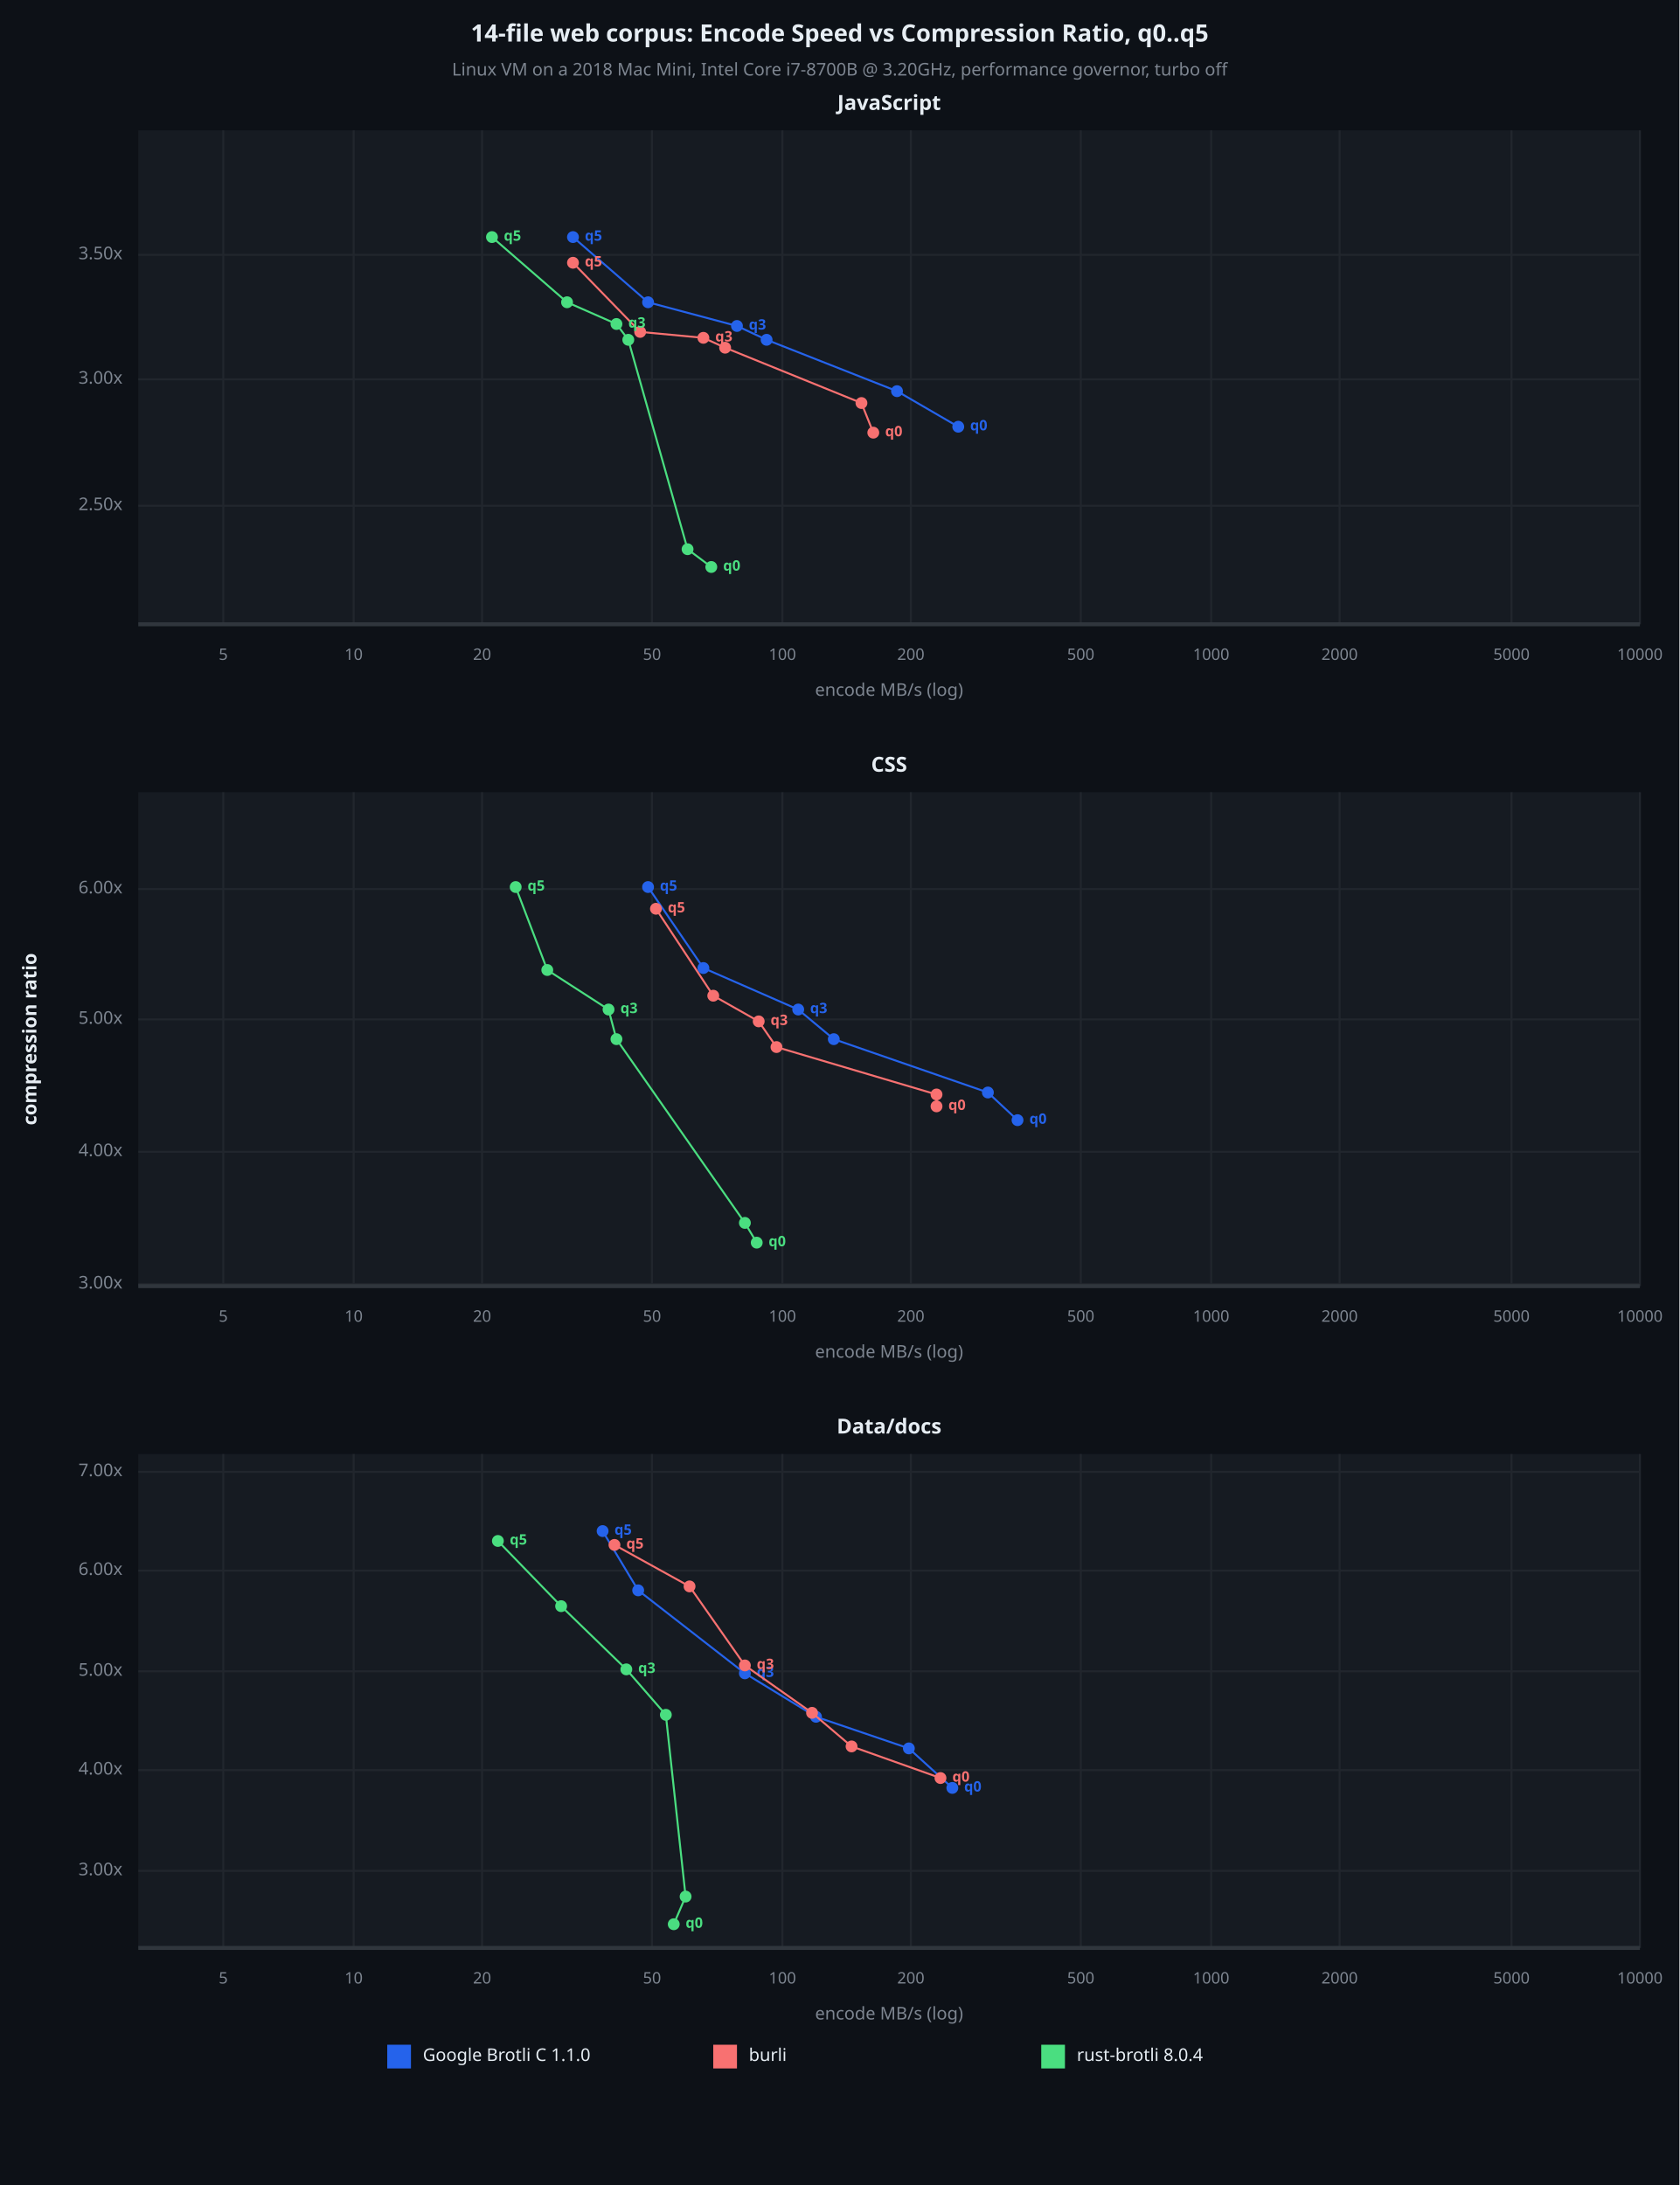
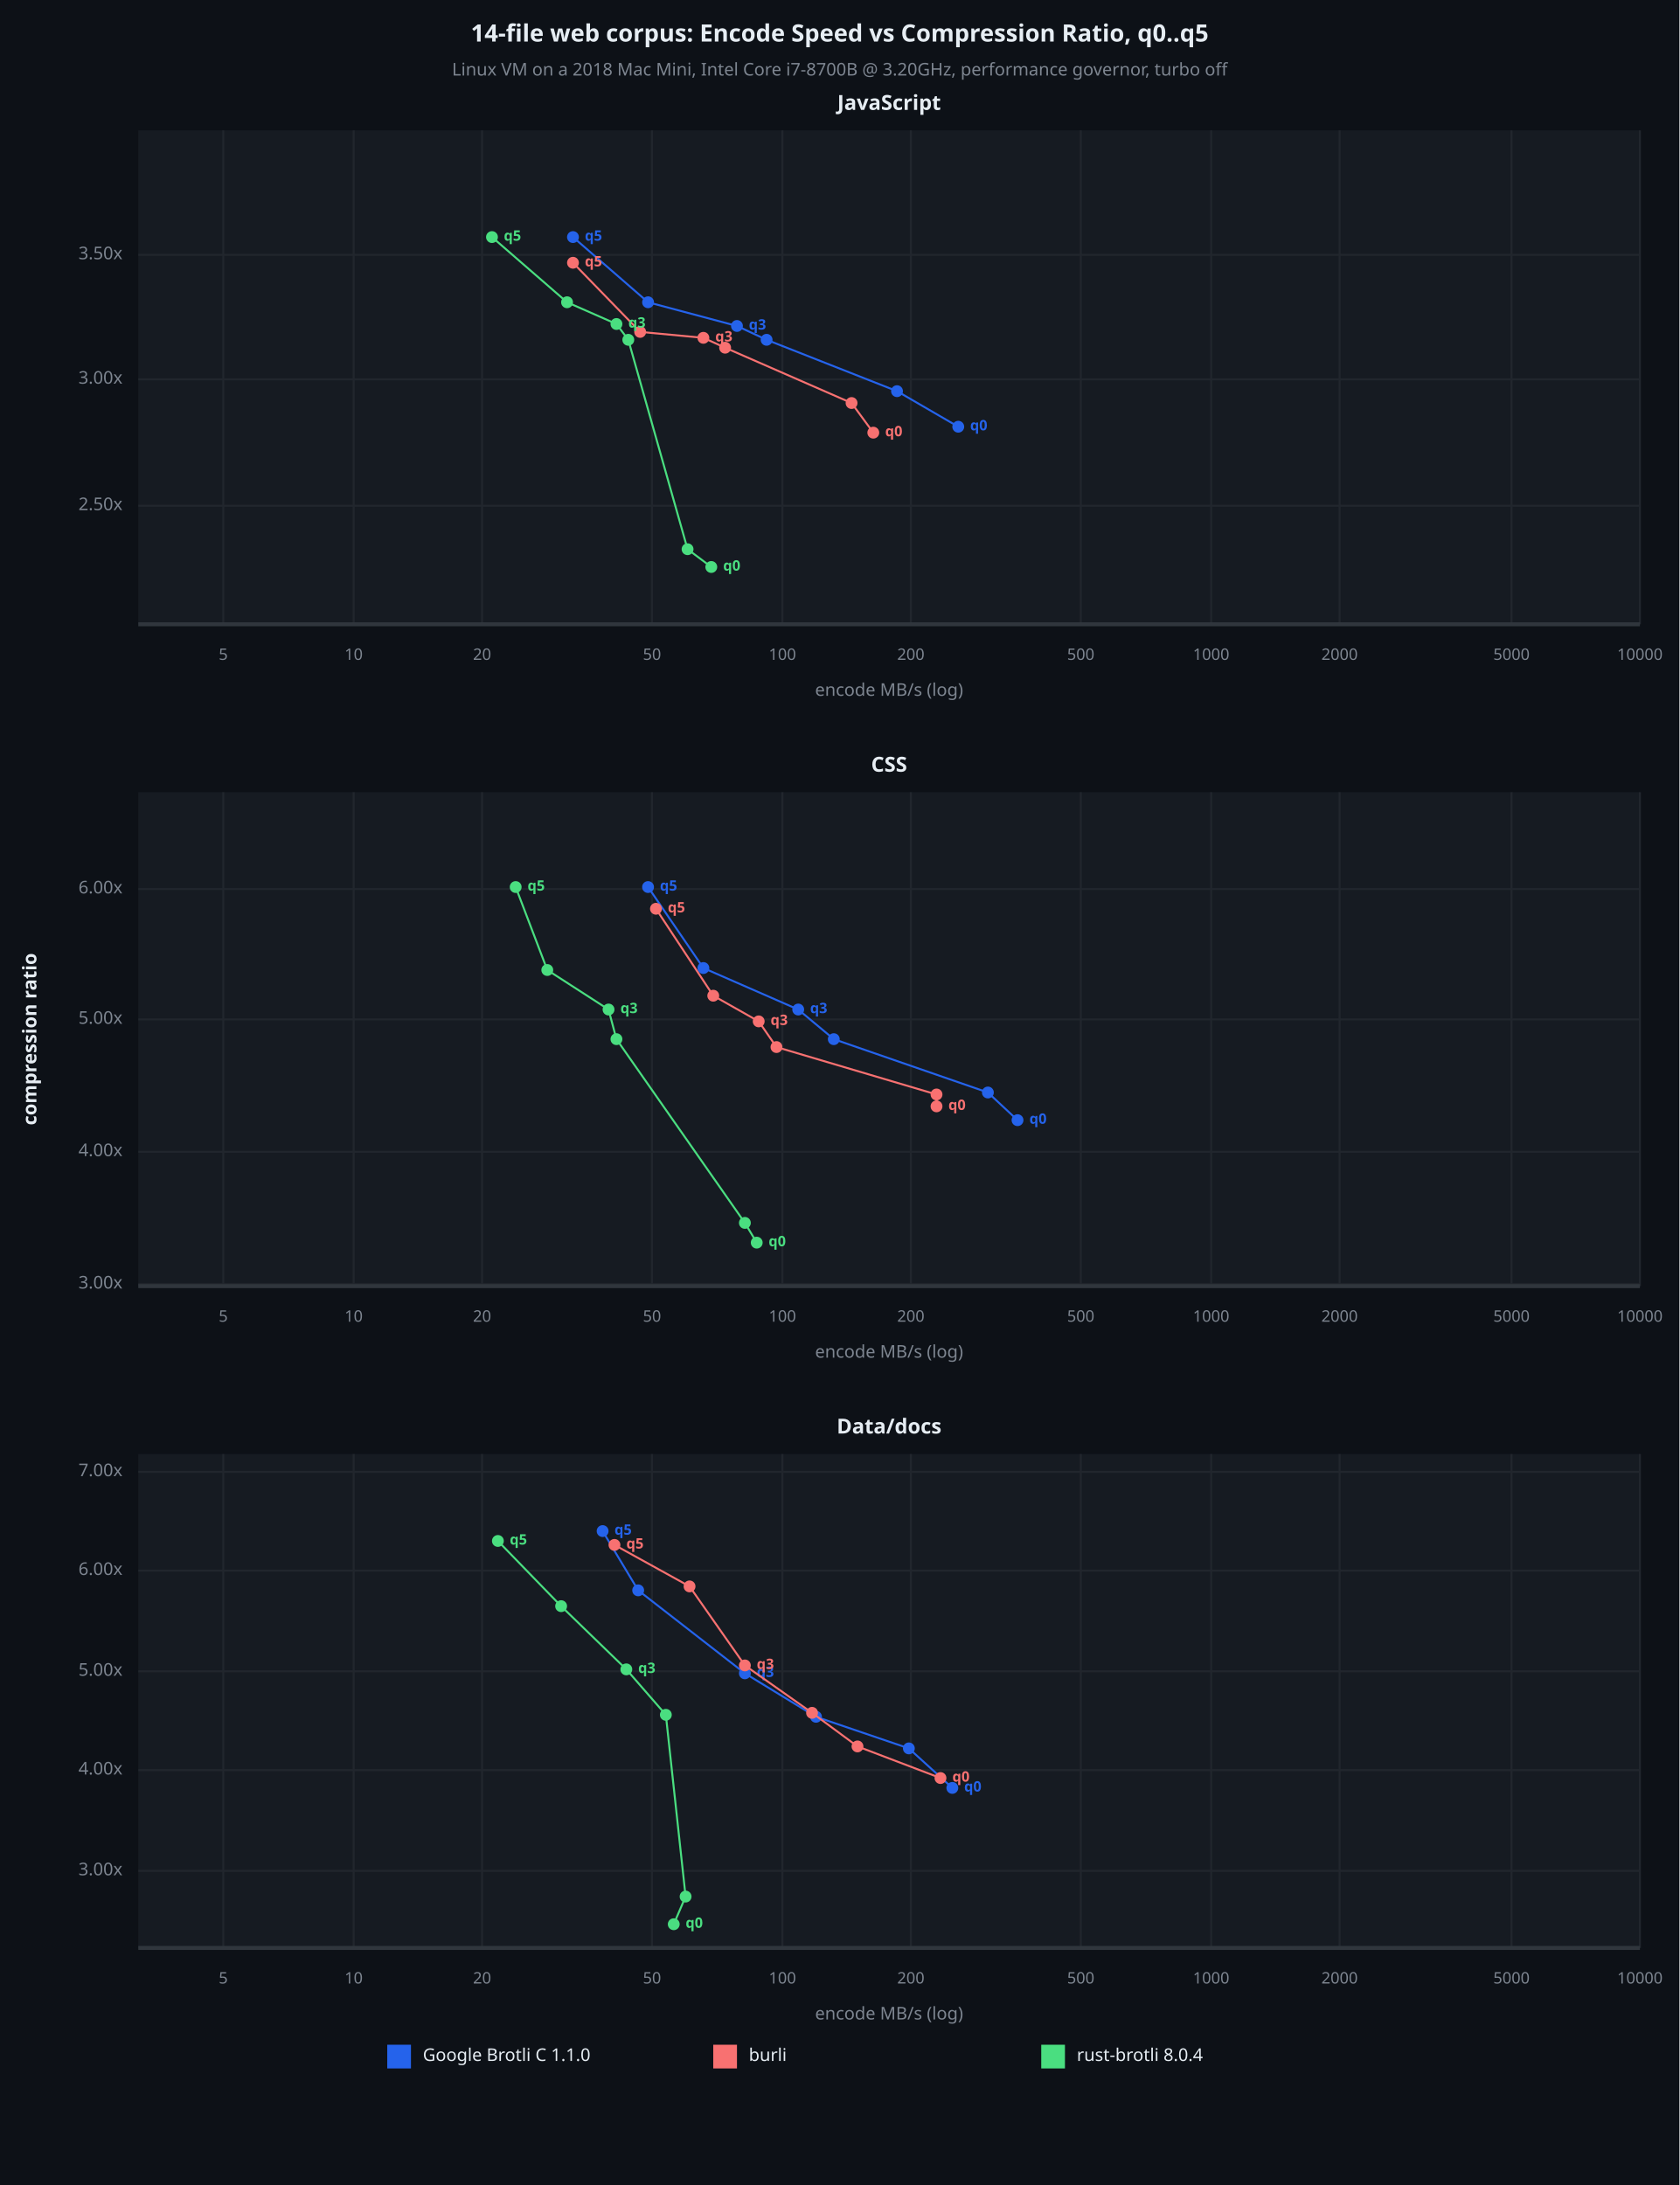
<svg xmlns="http://www.w3.org/2000/svg" viewBox="0 0 850 1106" font-family="system-ui, -apple-system, sans-serif">
  <rect x="0" y="0" width="850" height="1106" opacity="1" fill="#0D1117" stroke="none" />
  <text x="425" y="18" dy="0.5ex" text-anchor="middle" font-family="sans-serif" font-size="12.097" opacity="1" fill="#E6EDF3" font-weight="bold">
14-file web corpus: Encode Speed vs Compression Ratio, q0..q5
</text>
  <text x="425" y="36" dy="0.5ex" text-anchor="middle" font-family="sans-serif" font-size="8.871" opacity="1" fill="#7D8590">
Linux VM on a 2018 Mac Mini, Intel Core i7-8700B @ 3.20GHz, performance governor, turbo off
</text>
  <rect x="70" y="66" width="760" height="250" opacity="1" fill="#161B22" stroke="none" />
  <text x="450" y="53" dy="0.5ex" text-anchor="middle" font-family="sans-serif" font-size="10.484" opacity="1" fill="#E6EDF3" font-weight="bold">
JavaScript
</text>
  <polyline fill="none" opacity="1" stroke="#21262D" stroke-width="1" points="113,66 113,316 " />
  <text x="113" y="332" dy="0.5ex" text-anchor="middle" font-family="sans-serif" font-size="8.065" opacity="1" fill="#7D8590">
5
</text>
  <polyline fill="none" opacity="1" stroke="#21262D" stroke-width="1" points="179,66 179,316 " />
  <text x="179" y="332" dy="0.5ex" text-anchor="middle" font-family="sans-serif" font-size="8.065" opacity="1" fill="#7D8590">
10
</text>
  <polyline fill="none" opacity="1" stroke="#21262D" stroke-width="1" points="244,66 244,316 " />
  <text x="244" y="332" dy="0.5ex" text-anchor="middle" font-family="sans-serif" font-size="8.065" opacity="1" fill="#7D8590">
20
</text>
  <polyline fill="none" opacity="1" stroke="#21262D" stroke-width="1" points="330,66 330,316 " />
  <text x="330" y="332" dy="0.5ex" text-anchor="middle" font-family="sans-serif" font-size="8.065" opacity="1" fill="#7D8590">
50
</text>
  <polyline fill="none" opacity="1" stroke="#21262D" stroke-width="1" points="396,66 396,316 " />
  <text x="396" y="332" dy="0.5ex" text-anchor="middle" font-family="sans-serif" font-size="8.065" opacity="1" fill="#7D8590">
100
</text>
  <polyline fill="none" opacity="1" stroke="#21262D" stroke-width="1" points="461,66 461,316 " />
  <text x="461" y="332" dy="0.5ex" text-anchor="middle" font-family="sans-serif" font-size="8.065" opacity="1" fill="#7D8590">
200
</text>
  <polyline fill="none" opacity="1" stroke="#21262D" stroke-width="1" points="547,66 547,316 " />
  <text x="547" y="332" dy="0.5ex" text-anchor="middle" font-family="sans-serif" font-size="8.065" opacity="1" fill="#7D8590">
500
</text>
  <polyline fill="none" opacity="1" stroke="#21262D" stroke-width="1" points="613,66 613,316 " />
  <text x="613" y="332" dy="0.5ex" text-anchor="middle" font-family="sans-serif" font-size="8.065" opacity="1" fill="#7D8590">
1000
</text>
  <polyline fill="none" opacity="1" stroke="#21262D" stroke-width="1" points="678,66 678,316 " />
  <text x="678" y="332" dy="0.5ex" text-anchor="middle" font-family="sans-serif" font-size="8.065" opacity="1" fill="#7D8590">
2000
</text>
  <polyline fill="none" opacity="1" stroke="#21262D" stroke-width="1" points="765,66 765,316 " />
  <text x="765" y="332" dy="0.5ex" text-anchor="middle" font-family="sans-serif" font-size="8.065" opacity="1" fill="#7D8590">
5000
</text>
  <polyline fill="none" opacity="1" stroke="#21262D" stroke-width="1" points="830,66 830,316 " />
  <text x="830" y="332" dy="0.5ex" text-anchor="middle" font-family="sans-serif" font-size="8.065" opacity="1" fill="#7D8590">
10000
</text>
  <polyline fill="none" opacity="1" stroke="#21262D" stroke-width="1" points="70,256 830,256 " />
  <text x="62" y="256" dy="0.5ex" text-anchor="end" font-family="sans-serif" font-size="8.871" opacity="1" fill="#7D8590">
2.50x
</text>
  <polyline fill="none" opacity="1" stroke="#21262D" stroke-width="1" points="70,192 830,192 " />
  <text x="62" y="192" dy="0.5ex" text-anchor="end" font-family="sans-serif" font-size="8.871" opacity="1" fill="#7D8590">
3.00x
</text>
  <polyline fill="none" opacity="1" stroke="#21262D" stroke-width="1" points="70,129 830,129 " />
  <text x="62" y="129" dy="0.5ex" text-anchor="end" font-family="sans-serif" font-size="8.871" opacity="1" fill="#7D8590">
3.50x
</text>
  <polyline fill="none" opacity="1" stroke="#30363D" stroke-width="2" points="70,316 830,316 " />
  <polyline fill="none" opacity="1" stroke="#2563EB" stroke-width="1" points="485,216 454,198 388,172 373,165 328,153 290,120 " />
  <circle cx="485" cy="216" r="3" opacity="1" fill="#2563EB" stroke="none" stroke-width="1" />
  <text x="491" y="216" dy="0.5ex" text-anchor="start" font-family="sans-serif" font-size="7.258" opacity="1" fill="#2563EB" font-weight="bold">
q0
</text>
  <circle cx="454" cy="198" r="3" opacity="1" fill="#2563EB" stroke="none" stroke-width="1" />
  <circle cx="388" cy="172" r="3" opacity="1" fill="#2563EB" stroke="none" stroke-width="1" />
  <circle cx="373" cy="165" r="3" opacity="1" fill="#2563EB" stroke="none" stroke-width="1" />
  <text x="379" y="165" dy="0.5ex" text-anchor="start" font-family="sans-serif" font-size="7.258" opacity="1" fill="#2563EB" font-weight="bold">
q3
</text>
  <circle cx="328" cy="153" r="3" opacity="1" fill="#2563EB" stroke="none" stroke-width="1" />
  <circle cx="290" cy="120" r="3" opacity="1" fill="#2563EB" stroke="none" stroke-width="1" />
  <text x="296" y="120" dy="0.5ex" text-anchor="start" font-family="sans-serif" font-size="7.258" opacity="1" fill="#2563EB" font-weight="bold">
q5
</text>
-   <polyline fill="none" opacity="1" stroke="#F87171" stroke-width="1" points="442,219 436,204 367,176 356,171 324,168 290,133 " />
+   <polyline fill="none" opacity="1" stroke="#F87171" stroke-width="1" points="442,219 431,204 367,176 356,171 324,168 290,133 " />
  <circle cx="442" cy="219" r="3" opacity="1" fill="#F87171" stroke="none" stroke-width="1" />
  <text x="448" y="219" dy="0.5ex" text-anchor="start" font-family="sans-serif" font-size="7.258" opacity="1" fill="#F87171" font-weight="bold">
q0
</text>
-   <circle cx="436" cy="204" r="3" opacity="1" fill="#F87171" stroke="none" stroke-width="1" />
+   <circle cx="431" cy="204" r="3" opacity="1" fill="#F87171" stroke="none" stroke-width="1" />
  <circle cx="367" cy="176" r="3" opacity="1" fill="#F87171" stroke="none" stroke-width="1" />
  <circle cx="356" cy="171" r="3" opacity="1" fill="#F87171" stroke="none" stroke-width="1" />
  <text x="362" y="171" dy="0.5ex" text-anchor="start" font-family="sans-serif" font-size="7.258" opacity="1" fill="#F87171" font-weight="bold">
q3
</text>
  <circle cx="324" cy="168" r="3" opacity="1" fill="#F87171" stroke="none" stroke-width="1" />
  <circle cx="290" cy="133" r="3" opacity="1" fill="#F87171" stroke="none" stroke-width="1" />
  <text x="296" y="133" dy="0.5ex" text-anchor="start" font-family="sans-serif" font-size="7.258" opacity="1" fill="#F87171" font-weight="bold">
q5
</text>
  <polyline fill="none" opacity="1" stroke="#4ADE80" stroke-width="1" points="360,287 348,278 318,172 312,164 287,153 249,120 " />
  <circle cx="360" cy="287" r="3" opacity="1" fill="#4ADE80" stroke="none" stroke-width="1" />
  <text x="366" y="287" dy="0.5ex" text-anchor="start" font-family="sans-serif" font-size="7.258" opacity="1" fill="#4ADE80" font-weight="bold">
q0
</text>
  <circle cx="348" cy="278" r="3" opacity="1" fill="#4ADE80" stroke="none" stroke-width="1" />
  <circle cx="318" cy="172" r="3" opacity="1" fill="#4ADE80" stroke="none" stroke-width="1" />
  <circle cx="312" cy="164" r="3" opacity="1" fill="#4ADE80" stroke="none" stroke-width="1" />
  <text x="318" y="164" dy="0.5ex" text-anchor="start" font-family="sans-serif" font-size="7.258" opacity="1" fill="#4ADE80" font-weight="bold">
q3
</text>
  <circle cx="287" cy="153" r="3" opacity="1" fill="#4ADE80" stroke="none" stroke-width="1" />
  <circle cx="249" cy="120" r="3" opacity="1" fill="#4ADE80" stroke="none" stroke-width="1" />
  <text x="255" y="120" dy="0.5ex" text-anchor="start" font-family="sans-serif" font-size="7.258" opacity="1" fill="#4ADE80" font-weight="bold">
q5
</text>
  <text x="450" y="350" dy="0.5ex" text-anchor="middle" font-family="sans-serif" font-size="8.871" opacity="1" fill="#7D8590">
encode MB/s (log)
</text>
  <rect x="70" y="401" width="760" height="250" opacity="1" fill="#161B22" stroke="none" />
  <text x="450" y="388" dy="0.5ex" text-anchor="middle" font-family="sans-serif" font-size="10.484" opacity="1" fill="#E6EDF3" font-weight="bold">
CSS
</text>
  <polyline fill="none" opacity="1" stroke="#21262D" stroke-width="1" points="113,401 113,651 " />
  <text x="113" y="667" dy="0.5ex" text-anchor="middle" font-family="sans-serif" font-size="8.065" opacity="1" fill="#7D8590">
5
</text>
  <polyline fill="none" opacity="1" stroke="#21262D" stroke-width="1" points="179,401 179,651 " />
  <text x="179" y="667" dy="0.5ex" text-anchor="middle" font-family="sans-serif" font-size="8.065" opacity="1" fill="#7D8590">
10
</text>
  <polyline fill="none" opacity="1" stroke="#21262D" stroke-width="1" points="244,401 244,651 " />
  <text x="244" y="667" dy="0.5ex" text-anchor="middle" font-family="sans-serif" font-size="8.065" opacity="1" fill="#7D8590">
20
</text>
  <polyline fill="none" opacity="1" stroke="#21262D" stroke-width="1" points="330,401 330,651 " />
  <text x="330" y="667" dy="0.5ex" text-anchor="middle" font-family="sans-serif" font-size="8.065" opacity="1" fill="#7D8590">
50
</text>
  <polyline fill="none" opacity="1" stroke="#21262D" stroke-width="1" points="396,401 396,651 " />
  <text x="396" y="667" dy="0.5ex" text-anchor="middle" font-family="sans-serif" font-size="8.065" opacity="1" fill="#7D8590">
100
</text>
  <polyline fill="none" opacity="1" stroke="#21262D" stroke-width="1" points="461,401 461,651 " />
  <text x="461" y="667" dy="0.5ex" text-anchor="middle" font-family="sans-serif" font-size="8.065" opacity="1" fill="#7D8590">
200
</text>
  <polyline fill="none" opacity="1" stroke="#21262D" stroke-width="1" points="547,401 547,651 " />
  <text x="547" y="667" dy="0.5ex" text-anchor="middle" font-family="sans-serif" font-size="8.065" opacity="1" fill="#7D8590">
500
</text>
  <polyline fill="none" opacity="1" stroke="#21262D" stroke-width="1" points="613,401 613,651 " />
  <text x="613" y="667" dy="0.5ex" text-anchor="middle" font-family="sans-serif" font-size="8.065" opacity="1" fill="#7D8590">
1000
</text>
  <polyline fill="none" opacity="1" stroke="#21262D" stroke-width="1" points="678,401 678,651 " />
  <text x="678" y="667" dy="0.5ex" text-anchor="middle" font-family="sans-serif" font-size="8.065" opacity="1" fill="#7D8590">
2000
</text>
  <polyline fill="none" opacity="1" stroke="#21262D" stroke-width="1" points="765,401 765,651 " />
  <text x="765" y="667" dy="0.5ex" text-anchor="middle" font-family="sans-serif" font-size="8.065" opacity="1" fill="#7D8590">
5000
</text>
  <polyline fill="none" opacity="1" stroke="#21262D" stroke-width="1" points="830,401 830,651 " />
  <text x="830" y="667" dy="0.5ex" text-anchor="middle" font-family="sans-serif" font-size="8.065" opacity="1" fill="#7D8590">
10000
</text>
  <polyline fill="none" opacity="1" stroke="#21262D" stroke-width="1" points="70,650 830,650 " />
  <text x="62" y="650" dy="0.5ex" text-anchor="end" font-family="sans-serif" font-size="8.871" opacity="1" fill="#7D8590">
3.00x
</text>
  <polyline fill="none" opacity="1" stroke="#21262D" stroke-width="1" points="70,583 830,583 " />
  <text x="62" y="583" dy="0.5ex" text-anchor="end" font-family="sans-serif" font-size="8.871" opacity="1" fill="#7D8590">
4.00x
</text>
  <polyline fill="none" opacity="1" stroke="#21262D" stroke-width="1" points="70,516 830,516 " />
  <text x="62" y="516" dy="0.5ex" text-anchor="end" font-family="sans-serif" font-size="8.871" opacity="1" fill="#7D8590">
5.00x
</text>
  <polyline fill="none" opacity="1" stroke="#21262D" stroke-width="1" points="70,450 830,450 " />
  <text x="62" y="450" dy="0.5ex" text-anchor="end" font-family="sans-serif" font-size="8.871" opacity="1" fill="#7D8590">
6.00x
</text>
  <polyline fill="none" opacity="1" stroke="#30363D" stroke-width="2" points="70,651 830,651 " />
  <polyline fill="none" opacity="1" stroke="#2563EB" stroke-width="1" points="515,567 500,553 422,526 404,511 356,490 328,449 " />
  <circle cx="515" cy="567" r="3" opacity="1" fill="#2563EB" stroke="none" stroke-width="1" />
  <text x="521" y="567" dy="0.5ex" text-anchor="start" font-family="sans-serif" font-size="7.258" opacity="1" fill="#2563EB" font-weight="bold">
q0
</text>
  <circle cx="500" cy="553" r="3" opacity="1" fill="#2563EB" stroke="none" stroke-width="1" />
  <circle cx="422" cy="526" r="3" opacity="1" fill="#2563EB" stroke="none" stroke-width="1" />
  <circle cx="404" cy="511" r="3" opacity="1" fill="#2563EB" stroke="none" stroke-width="1" />
  <text x="410" y="511" dy="0.5ex" text-anchor="start" font-family="sans-serif" font-size="7.258" opacity="1" fill="#2563EB" font-weight="bold">
q3
</text>
  <circle cx="356" cy="490" r="3" opacity="1" fill="#2563EB" stroke="none" stroke-width="1" />
  <circle cx="328" cy="449" r="3" opacity="1" fill="#2563EB" stroke="none" stroke-width="1" />
  <text x="334" y="449" dy="0.5ex" text-anchor="start" font-family="sans-serif" font-size="7.258" opacity="1" fill="#2563EB" font-weight="bold">
q5
</text>
  <polyline fill="none" opacity="1" stroke="#F87171" stroke-width="1" points="474,560 474,554 393,530 384,517 361,504 332,460 " />
  <circle cx="474" cy="560" r="3" opacity="1" fill="#F87171" stroke="none" stroke-width="1" />
  <text x="480" y="560" dy="0.5ex" text-anchor="start" font-family="sans-serif" font-size="7.258" opacity="1" fill="#F87171" font-weight="bold">
q0
</text>
  <circle cx="474" cy="554" r="3" opacity="1" fill="#F87171" stroke="none" stroke-width="1" />
  <circle cx="393" cy="530" r="3" opacity="1" fill="#F87171" stroke="none" stroke-width="1" />
  <circle cx="384" cy="517" r="3" opacity="1" fill="#F87171" stroke="none" stroke-width="1" />
  <text x="390" y="517" dy="0.5ex" text-anchor="start" font-family="sans-serif" font-size="7.258" opacity="1" fill="#F87171" font-weight="bold">
q3
</text>
  <circle cx="361" cy="504" r="3" opacity="1" fill="#F87171" stroke="none" stroke-width="1" />
  <circle cx="332" cy="460" r="3" opacity="1" fill="#F87171" stroke="none" stroke-width="1" />
  <text x="338" y="460" dy="0.5ex" text-anchor="start" font-family="sans-serif" font-size="7.258" opacity="1" fill="#F87171" font-weight="bold">
q5
</text>
  <polyline fill="none" opacity="1" stroke="#4ADE80" stroke-width="1" points="383,629 377,619 312,526 308,511 277,491 261,449 " />
  <circle cx="383" cy="629" r="3" opacity="1" fill="#4ADE80" stroke="none" stroke-width="1" />
  <text x="389" y="629" dy="0.5ex" text-anchor="start" font-family="sans-serif" font-size="7.258" opacity="1" fill="#4ADE80" font-weight="bold">
q0
</text>
  <circle cx="377" cy="619" r="3" opacity="1" fill="#4ADE80" stroke="none" stroke-width="1" />
  <circle cx="312" cy="526" r="3" opacity="1" fill="#4ADE80" stroke="none" stroke-width="1" />
  <circle cx="308" cy="511" r="3" opacity="1" fill="#4ADE80" stroke="none" stroke-width="1" />
  <text x="314" y="511" dy="0.5ex" text-anchor="start" font-family="sans-serif" font-size="7.258" opacity="1" fill="#4ADE80" font-weight="bold">
q3
</text>
  <circle cx="277" cy="491" r="3" opacity="1" fill="#4ADE80" stroke="none" stroke-width="1" />
  <circle cx="261" cy="449" r="3" opacity="1" fill="#4ADE80" stroke="none" stroke-width="1" />
  <text x="267" y="449" dy="0.5ex" text-anchor="start" font-family="sans-serif" font-size="7.258" opacity="1" fill="#4ADE80" font-weight="bold">
q5
</text>
  <text x="450" y="685" dy="0.5ex" text-anchor="middle" font-family="sans-serif" font-size="8.871" opacity="1" fill="#7D8590">
encode MB/s (log)
</text>
  <rect x="70" y="736" width="760" height="250" opacity="1" fill="#161B22" stroke="none" />
  <text x="450" y="723" dy="0.5ex" text-anchor="middle" font-family="sans-serif" font-size="10.484" opacity="1" fill="#E6EDF3" font-weight="bold">
Data/docs
</text>
  <polyline fill="none" opacity="1" stroke="#21262D" stroke-width="1" points="113,736 113,986 " />
  <text x="113" y="1002" dy="0.5ex" text-anchor="middle" font-family="sans-serif" font-size="8.065" opacity="1" fill="#7D8590">
5
</text>
  <polyline fill="none" opacity="1" stroke="#21262D" stroke-width="1" points="179,736 179,986 " />
  <text x="179" y="1002" dy="0.5ex" text-anchor="middle" font-family="sans-serif" font-size="8.065" opacity="1" fill="#7D8590">
10
</text>
  <polyline fill="none" opacity="1" stroke="#21262D" stroke-width="1" points="244,736 244,986 " />
  <text x="244" y="1002" dy="0.5ex" text-anchor="middle" font-family="sans-serif" font-size="8.065" opacity="1" fill="#7D8590">
20
</text>
  <polyline fill="none" opacity="1" stroke="#21262D" stroke-width="1" points="330,736 330,986 " />
  <text x="330" y="1002" dy="0.5ex" text-anchor="middle" font-family="sans-serif" font-size="8.065" opacity="1" fill="#7D8590">
50
</text>
  <polyline fill="none" opacity="1" stroke="#21262D" stroke-width="1" points="396,736 396,986 " />
  <text x="396" y="1002" dy="0.5ex" text-anchor="middle" font-family="sans-serif" font-size="8.065" opacity="1" fill="#7D8590">
100
</text>
  <polyline fill="none" opacity="1" stroke="#21262D" stroke-width="1" points="461,736 461,986 " />
  <text x="461" y="1002" dy="0.5ex" text-anchor="middle" font-family="sans-serif" font-size="8.065" opacity="1" fill="#7D8590">
200
</text>
  <polyline fill="none" opacity="1" stroke="#21262D" stroke-width="1" points="547,736 547,986 " />
  <text x="547" y="1002" dy="0.5ex" text-anchor="middle" font-family="sans-serif" font-size="8.065" opacity="1" fill="#7D8590">
500
</text>
  <polyline fill="none" opacity="1" stroke="#21262D" stroke-width="1" points="613,736 613,986 " />
  <text x="613" y="1002" dy="0.5ex" text-anchor="middle" font-family="sans-serif" font-size="8.065" opacity="1" fill="#7D8590">
1000
</text>
  <polyline fill="none" opacity="1" stroke="#21262D" stroke-width="1" points="678,736 678,986 " />
  <text x="678" y="1002" dy="0.5ex" text-anchor="middle" font-family="sans-serif" font-size="8.065" opacity="1" fill="#7D8590">
2000
</text>
  <polyline fill="none" opacity="1" stroke="#21262D" stroke-width="1" points="765,736 765,986 " />
  <text x="765" y="1002" dy="0.5ex" text-anchor="middle" font-family="sans-serif" font-size="8.065" opacity="1" fill="#7D8590">
5000
</text>
  <polyline fill="none" opacity="1" stroke="#21262D" stroke-width="1" points="830,736 830,986 " />
  <text x="830" y="1002" dy="0.5ex" text-anchor="middle" font-family="sans-serif" font-size="8.065" opacity="1" fill="#7D8590">
10000
</text>
  <polyline fill="none" opacity="1" stroke="#21262D" stroke-width="1" points="70,947 830,947 " />
  <text x="62" y="947" dy="0.5ex" text-anchor="end" font-family="sans-serif" font-size="8.871" opacity="1" fill="#7D8590">
3.00x
</text>
  <polyline fill="none" opacity="1" stroke="#21262D" stroke-width="1" points="70,896 830,896 " />
  <text x="62" y="896" dy="0.5ex" text-anchor="end" font-family="sans-serif" font-size="8.871" opacity="1" fill="#7D8590">
4.00x
</text>
  <polyline fill="none" opacity="1" stroke="#21262D" stroke-width="1" points="70,846 830,846 " />
  <text x="62" y="846" dy="0.5ex" text-anchor="end" font-family="sans-serif" font-size="8.871" opacity="1" fill="#7D8590">
5.00x
</text>
  <polyline fill="none" opacity="1" stroke="#21262D" stroke-width="1" points="70,795 830,795 " />
  <text x="62" y="795" dy="0.5ex" text-anchor="end" font-family="sans-serif" font-size="8.871" opacity="1" fill="#7D8590">
6.00x
</text>
  <polyline fill="none" opacity="1" stroke="#21262D" stroke-width="1" points="70,745 830,745 " />
  <text x="62" y="745" dy="0.5ex" text-anchor="end" font-family="sans-serif" font-size="8.871" opacity="1" fill="#7D8590">
7.00x
</text>
  <polyline fill="none" opacity="1" stroke="#30363D" stroke-width="2" points="70,986 830,986 " />
  <polyline fill="none" opacity="1" stroke="#2563EB" stroke-width="1" points="482,905 460,885 413,869 377,847 323,805 305,775 " />
  <circle cx="482" cy="905" r="3" opacity="1" fill="#2563EB" stroke="none" stroke-width="1" />
  <text x="488" y="905" dy="0.5ex" text-anchor="start" font-family="sans-serif" font-size="7.258" opacity="1" fill="#2563EB" font-weight="bold">
q0
</text>
  <circle cx="460" cy="885" r="3" opacity="1" fill="#2563EB" stroke="none" stroke-width="1" />
  <circle cx="413" cy="869" r="3" opacity="1" fill="#2563EB" stroke="none" stroke-width="1" />
  <circle cx="377" cy="847" r="3" opacity="1" fill="#2563EB" stroke="none" stroke-width="1" />
  <text x="383" y="847" dy="0.5ex" text-anchor="start" font-family="sans-serif" font-size="7.258" opacity="1" fill="#2563EB" font-weight="bold">
q3
</text>
  <circle cx="323" cy="805" r="3" opacity="1" fill="#2563EB" stroke="none" stroke-width="1" />
  <circle cx="305" cy="775" r="3" opacity="1" fill="#2563EB" stroke="none" stroke-width="1" />
  <text x="311" y="775" dy="0.5ex" text-anchor="start" font-family="sans-serif" font-size="7.258" opacity="1" fill="#2563EB" font-weight="bold">
q5
</text>
-   <polyline fill="none" opacity="1" stroke="#F87171" stroke-width="1" points="476,900 431,884 411,867 377,843 349,803 311,782 " />
+   <polyline fill="none" opacity="1" stroke="#F87171" stroke-width="1" points="476,900 434,884 411,867 377,843 349,803 311,782 " />
  <circle cx="476" cy="900" r="3" opacity="1" fill="#F87171" stroke="none" stroke-width="1" />
  <text x="482" y="900" dy="0.5ex" text-anchor="start" font-family="sans-serif" font-size="7.258" opacity="1" fill="#F87171" font-weight="bold">
q0
</text>
-   <circle cx="431" cy="884" r="3" opacity="1" fill="#F87171" stroke="none" stroke-width="1" />
+   <circle cx="434" cy="884" r="3" opacity="1" fill="#F87171" stroke="none" stroke-width="1" />
  <circle cx="411" cy="867" r="3" opacity="1" fill="#F87171" stroke="none" stroke-width="1" />
  <circle cx="377" cy="843" r="3" opacity="1" fill="#F87171" stroke="none" stroke-width="1" />
  <text x="383" y="843" dy="0.5ex" text-anchor="start" font-family="sans-serif" font-size="7.258" opacity="1" fill="#F87171" font-weight="bold">
q3
</text>
  <circle cx="349" cy="803" r="3" opacity="1" fill="#F87171" stroke="none" stroke-width="1" />
  <circle cx="311" cy="782" r="3" opacity="1" fill="#F87171" stroke="none" stroke-width="1" />
  <text x="317" y="782" dy="0.5ex" text-anchor="start" font-family="sans-serif" font-size="7.258" opacity="1" fill="#F87171" font-weight="bold">
q5
</text>
  <polyline fill="none" opacity="1" stroke="#4ADE80" stroke-width="1" points="341,974 347,960 337,868 317,845 284,813 252,780 " />
  <circle cx="341" cy="974" r="3" opacity="1" fill="#4ADE80" stroke="none" stroke-width="1" />
  <text x="347" y="974" dy="0.5ex" text-anchor="start" font-family="sans-serif" font-size="7.258" opacity="1" fill="#4ADE80" font-weight="bold">
q0
</text>
  <circle cx="347" cy="960" r="3" opacity="1" fill="#4ADE80" stroke="none" stroke-width="1" />
  <circle cx="337" cy="868" r="3" opacity="1" fill="#4ADE80" stroke="none" stroke-width="1" />
  <circle cx="317" cy="845" r="3" opacity="1" fill="#4ADE80" stroke="none" stroke-width="1" />
  <text x="323" y="845" dy="0.5ex" text-anchor="start" font-family="sans-serif" font-size="7.258" opacity="1" fill="#4ADE80" font-weight="bold">
q3
</text>
  <circle cx="284" cy="813" r="3" opacity="1" fill="#4ADE80" stroke="none" stroke-width="1" />
  <circle cx="252" cy="780" r="3" opacity="1" fill="#4ADE80" stroke="none" stroke-width="1" />
  <text x="258" y="780" dy="0.5ex" text-anchor="start" font-family="sans-serif" font-size="7.258" opacity="1" fill="#4ADE80" font-weight="bold">
q5
</text>
  <text x="450" y="1020" dy="0.5ex" text-anchor="middle" font-family="sans-serif" font-size="8.871" opacity="1" fill="#7D8590">
encode MB/s (log)
</text>
  <text x="16" y="526" dy="0.5ex" text-anchor="middle" font-family="sans-serif" font-size="9.677" opacity="1" fill="#E6EDF3" font-weight="bold" transform="rotate(270, 16, 526)">
compression ratio
</text>
  <rect x="196" y="1035" width="12" height="12" opacity="1" fill="#2563EB" stroke="none" />
  <text x="214" y="1041" dy="0.5ex" text-anchor="start" font-family="sans-serif" font-size="8.871" opacity="1" fill="#E6EDF3">
Google Brotli C 1.1.0
</text>
  <rect x="361" y="1035" width="12" height="12" opacity="1" fill="#F87171" stroke="none" />
  <text x="379" y="1041" dy="0.5ex" text-anchor="start" font-family="sans-serif" font-size="8.871" opacity="1" fill="#E6EDF3">
burli
</text>
  <rect x="527" y="1035" width="12" height="12" opacity="1" fill="#4ADE80" stroke="none" />
  <text x="545" y="1041" dy="0.5ex" text-anchor="start" font-family="sans-serif" font-size="8.871" opacity="1" fill="#E6EDF3">
rust-brotli 8.0.4
</text>
</svg>
